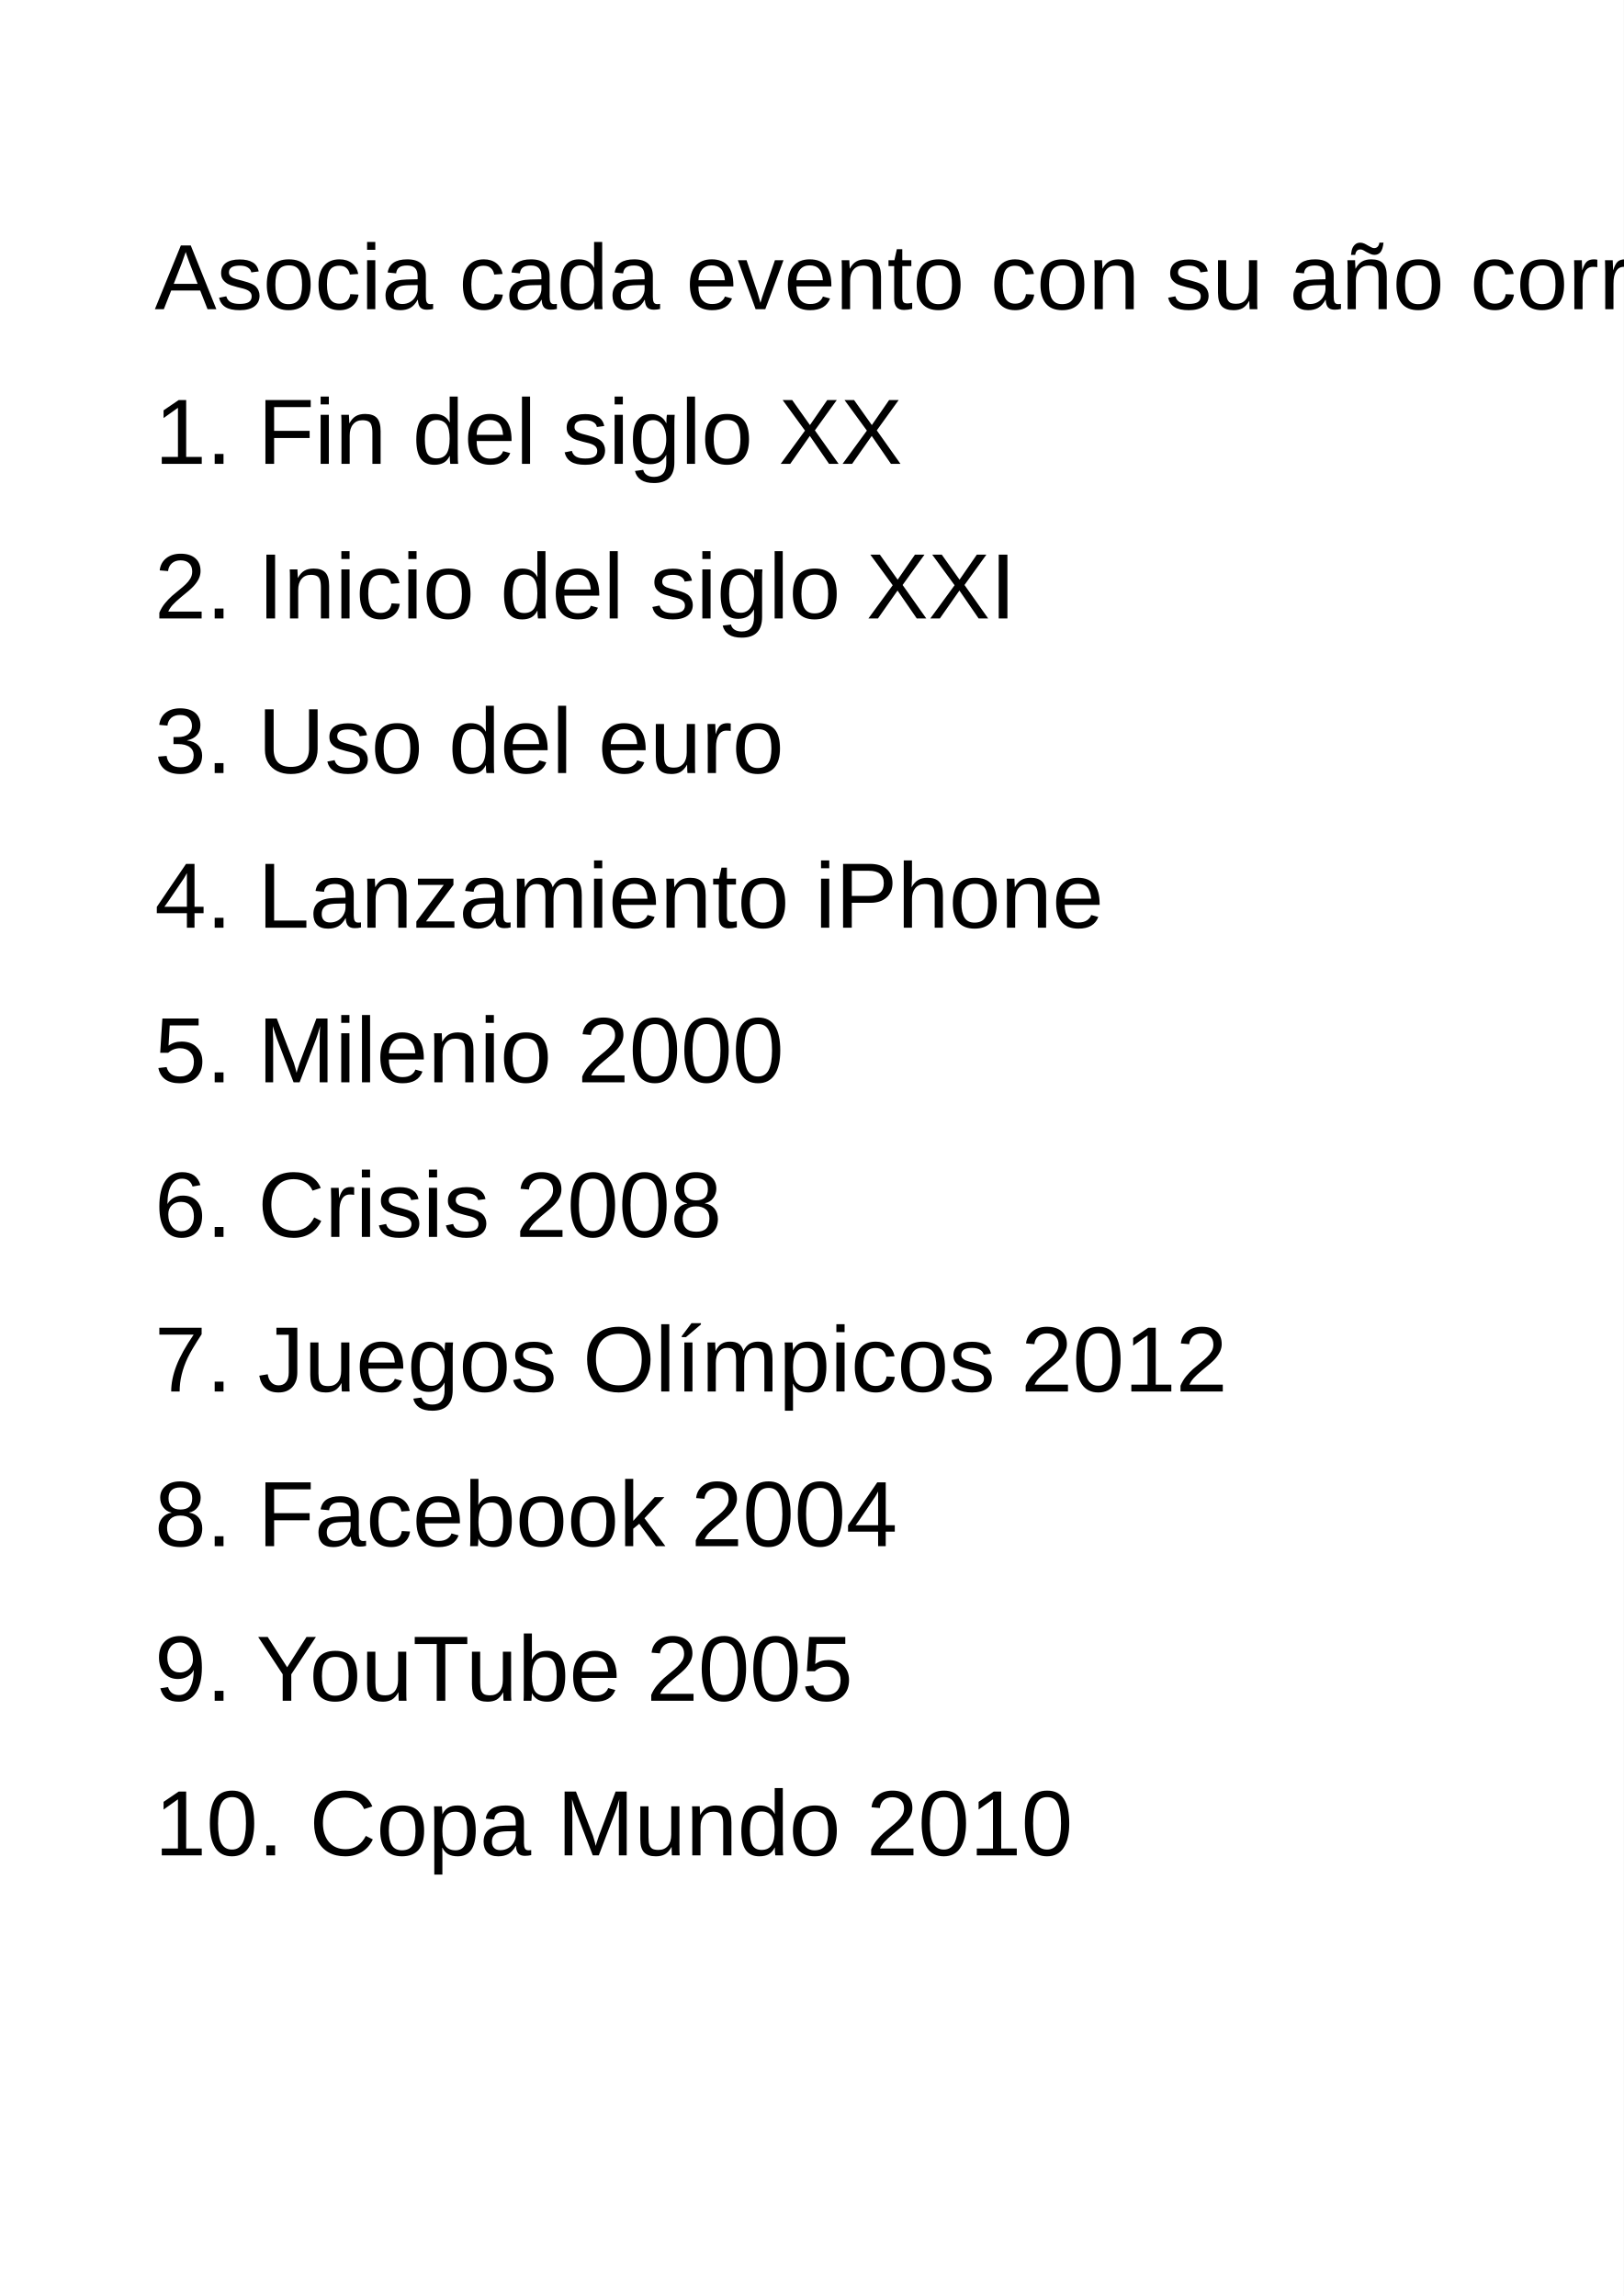
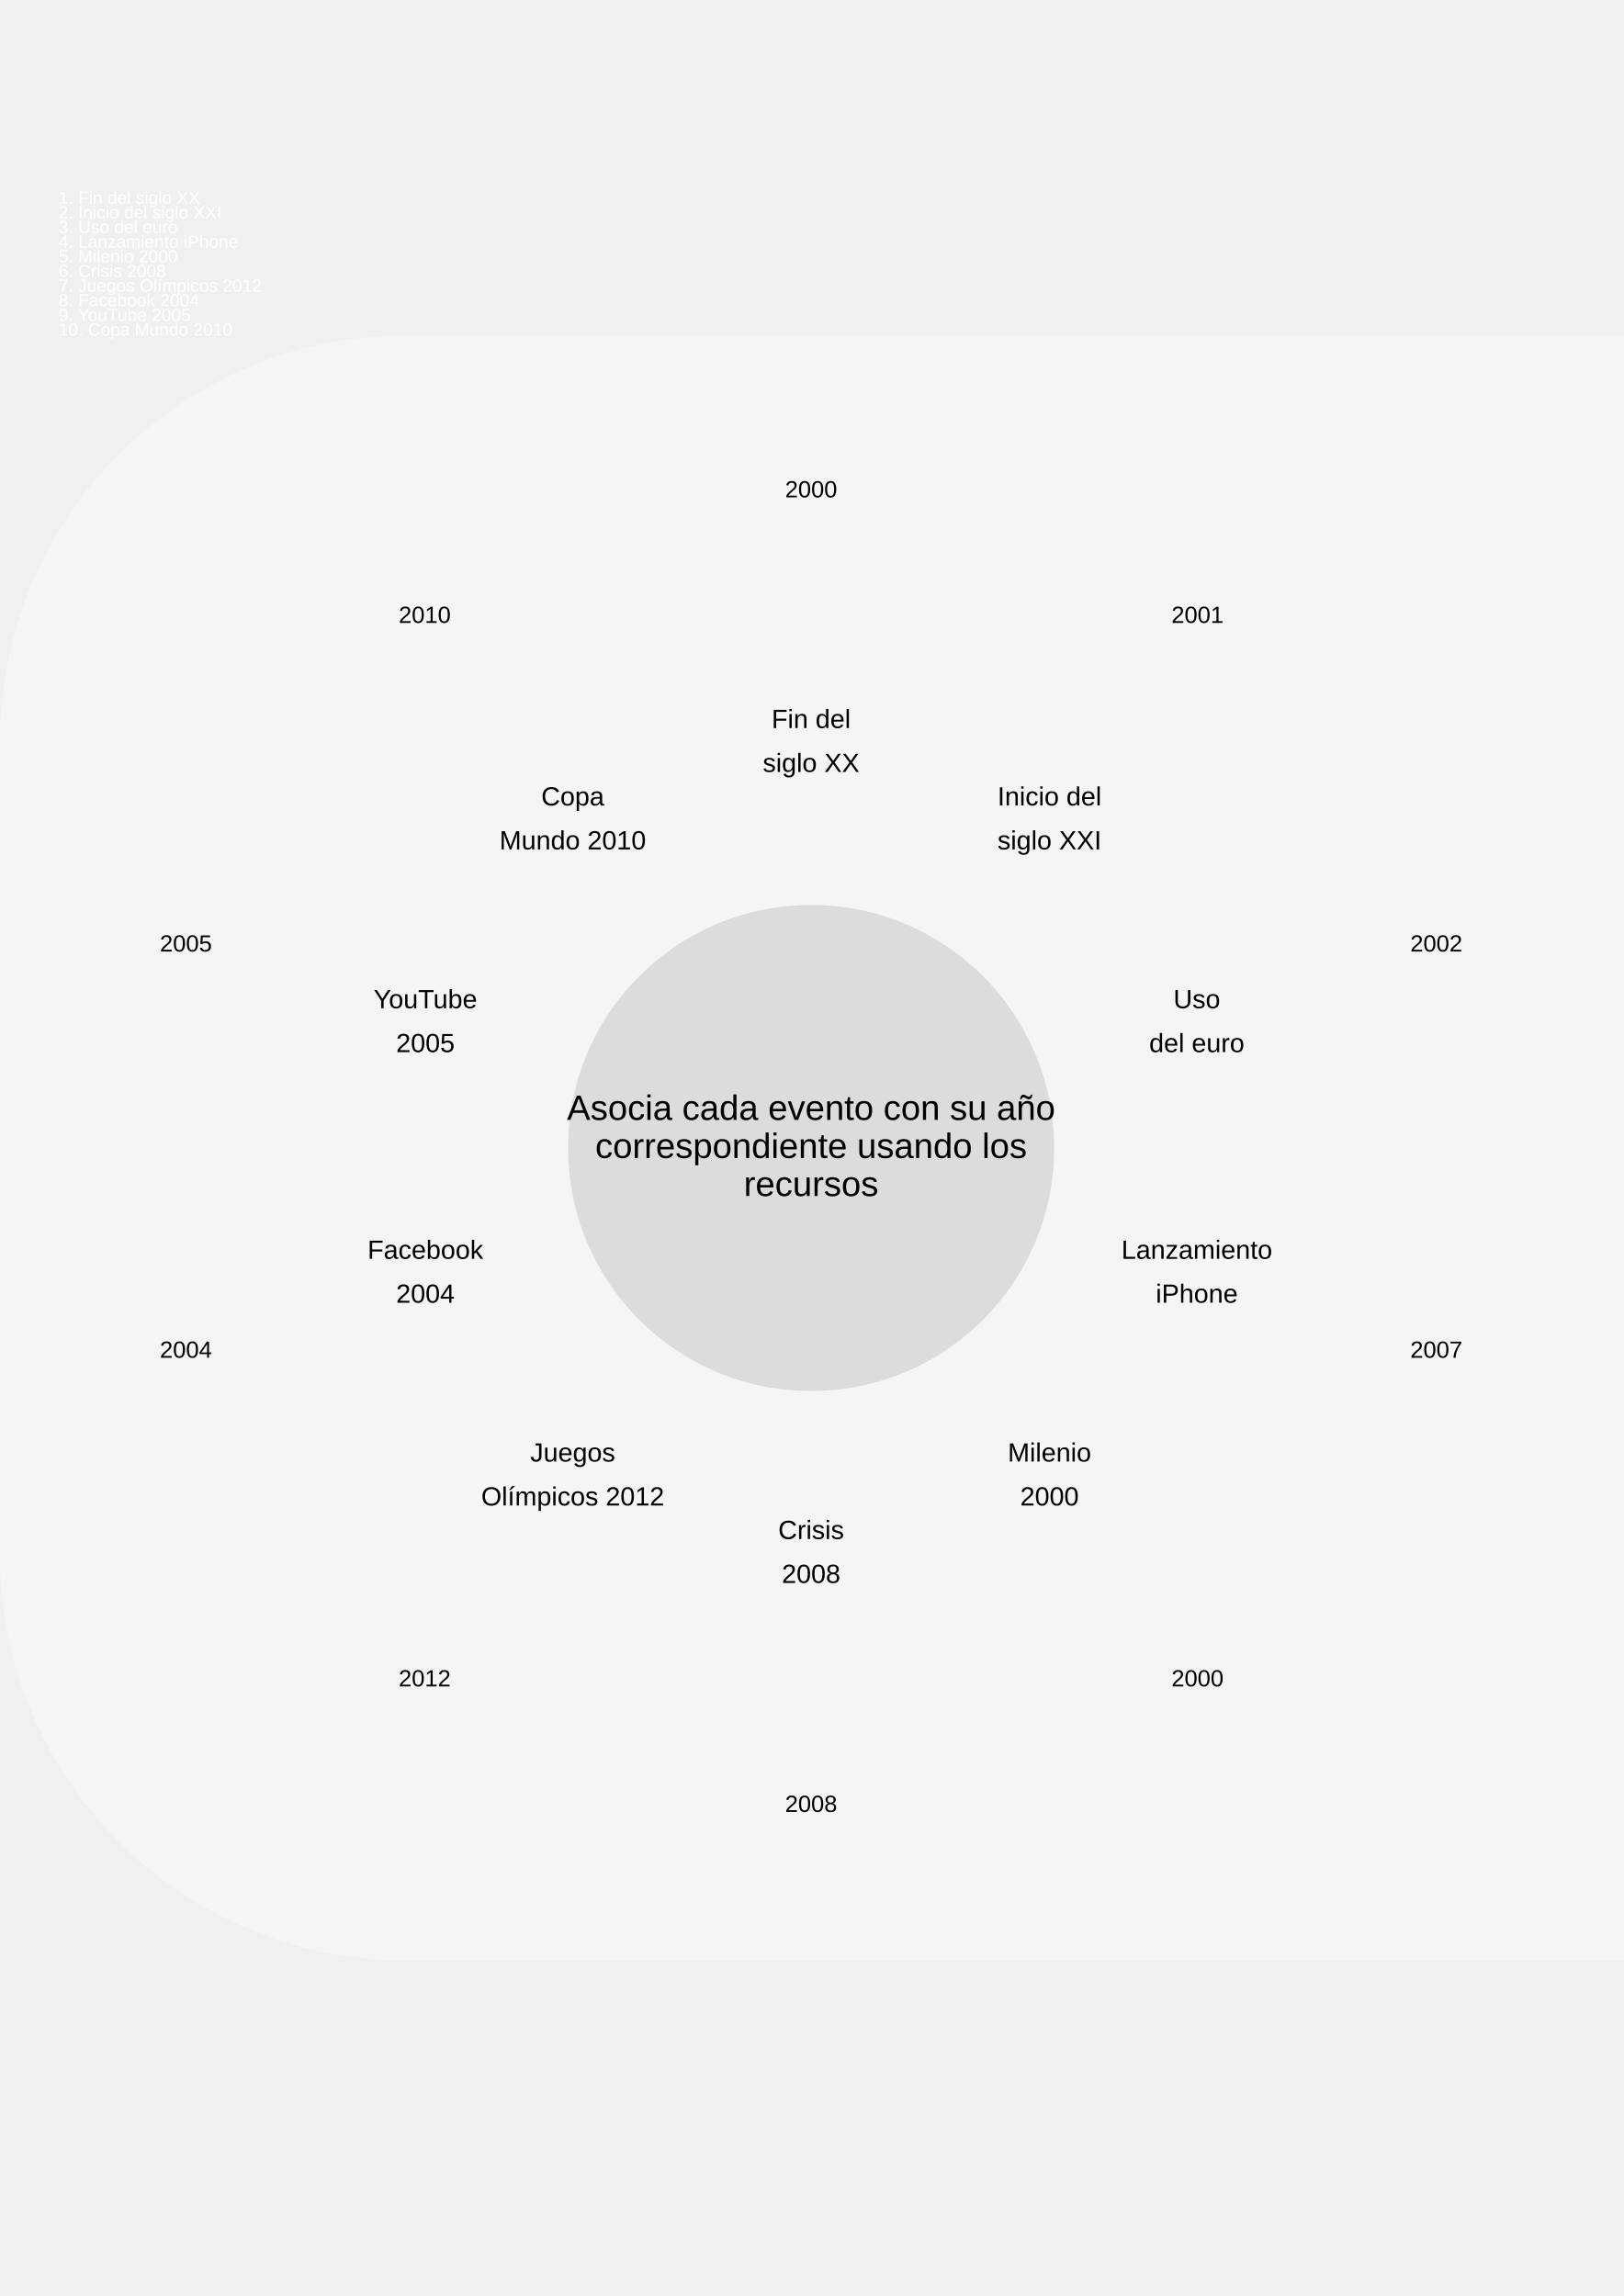
- <svg xmlns="http://www.w3.org/2000/svg" baseProfile="full" height="297mm" version="1.1" viewBox="0 0 210 297" width="210mm">
+ <svg xmlns="http://www.w3.org/2000/svg" baseProfile="full" height="297mm" version="1.1" viewBox="0 0 1109 1110" width="210mm">
  <defs />
-   <rect fill="white" height="297" width="210" x="0" y="0" />
-   <g font-family="Arial" font-size="12">
-     <text fill="black" x="20" y="40">Asocia cada evento con su año correspondiente usando los recursos</text>
-     <text fill="black" x="20" y="60">1. Fin del siglo XX</text>
-     <text fill="black" x="20" y="80">2. Inicio del siglo XXI</text>
-     <text fill="black" x="20" y="100">3. Uso del euro</text>
-     <text fill="black" x="20" y="120">4. Lanzamiento iPhone</text>
-     <text fill="black" x="20" y="140">5. Milenio 2000</text>
-     <text fill="black" x="20" y="160">6. Crisis 2008</text>
-     <text fill="black" x="20" y="180">7. Juegos Olímpicos 2012</text>
-     <text fill="black" x="20" y="200">8. Facebook 2004</text>
-     <text fill="black" x="20" y="220">9. YouTube 2005</text>
-     <text fill="black" x="20" y="240">10. Copa Mundo 2010</text>
+   <rect fill="#f5f5f5" height="1110" rx="277" ry="277" width="1109" x="0" y="0" />
+   <path d="M 832,0 L 1109,0 L 1109,277 Q 1054,55 832,0 Z" fill="#f5f5f5" />
+   <path d="M 832,1110 L 1109,1110 L 1109,833 Q 1054,1055 832,1110 Z" fill="#f5f5f5" />
+   <circle cx="554" cy="555" fill="#dcdcdc" r="166" />
+   <g dominant-baseline="middle" font-family="Arial" font-size="24" text-anchor="middle">
+     <text x="554" y="529">Asocia cada evento con su año</text>
+     <text x="554" y="555">correspondiente usando los</text>
+     <text x="554" y="581">recursos</text>
+   </g>
+   <text fill="white" font-family="Arial" font-size="12" x="40" y="-90">1. Fin del siglo XX</text>
+   <text fill="white" font-family="Arial" font-size="12" x="40" y="-80">2. Inicio del siglo XXI</text>
+   <text fill="white" font-family="Arial" font-size="12" x="40" y="-70">3. Uso del euro</text>
+   <text fill="white" font-family="Arial" font-size="12" x="40" y="-60">4. Lanzamiento iPhone</text>
+   <text fill="white" font-family="Arial" font-size="12" x="40" y="-50">5. Milenio 2000</text>
+   <text fill="white" font-family="Arial" font-size="12" x="40" y="-40">6. Crisis 2008</text>
+   <text fill="white" font-family="Arial" font-size="12" x="40" y="-30">7. Juegos Olímpicos 2012</text>
+   <text fill="white" font-family="Arial" font-size="12" x="40" y="-20">8. Facebook 2004</text>
+   <text fill="white" font-family="Arial" font-size="12" x="40" y="-10">9. YouTube 2005</text>
+   <text fill="white" font-family="Arial" font-size="12" x="40" y="0">10. Copa Mundo 2010</text>
+   <g dominant-baseline="middle" font-family="Arial" font-size="18" text-anchor="middle">
+     <text x="554.0" y="263.0">Fin del</text>
+     <text x="554.0" y="293.0">siglo XX</text>
+   </g>
+   <g dominant-baseline="middle" font-family="Arial" font-size="16" text-anchor="middle">
+     <text x="554.0" y="106.0">2000</text>
+   </g>
+   <g dominant-baseline="middle" font-family="Arial" font-size="18" text-anchor="middle">
+     <text x="716.817" y="315.902">Inicio del</text>
+     <text x="716.817" y="345.902">siglo XXI</text>
+   </g>
+   <g dominant-baseline="middle" font-family="Arial" font-size="16" text-anchor="middle">
+     <text x="817.916" y="191.751">2001</text>
+   </g>
+   <g dominant-baseline="middle" font-family="Arial" font-size="18" text-anchor="middle">
+     <text x="817.443" y="454.402">Uso</text>
+     <text x="817.443" y="484.402">del euro</text>
+   </g>
+   <g dominant-baseline="middle" font-family="Arial" font-size="16" text-anchor="middle">
+     <text x="981.024" y="416.251">2002</text>
+   </g>
+   <g dominant-baseline="middle" font-family="Arial" font-size="18" text-anchor="middle">
+     <text x="817.443" y="625.598">Lanzamiento</text>
+     <text x="817.443" y="655.598">iPhone</text>
+   </g>
+   <g dominant-baseline="middle" font-family="Arial" font-size="16" text-anchor="middle">
+     <text x="981.024" y="693.749">2007</text>
+   </g>
+   <g dominant-baseline="middle" font-family="Arial" font-size="18" text-anchor="middle">
+     <text x="716.817" y="764.098">Milenio</text>
+     <text x="716.817" y="794.098">2000</text>
+   </g>
+   <g dominant-baseline="middle" font-family="Arial" font-size="16" text-anchor="middle">
+     <text x="817.916" y="918.249">2000</text>
+   </g>
+   <g dominant-baseline="middle" font-family="Arial" font-size="18" text-anchor="middle">
+     <text x="554.0" y="817.0">Crisis</text>
+     <text x="554.0" y="847.0">2008</text>
+   </g>
+   <g dominant-baseline="middle" font-family="Arial" font-size="16" text-anchor="middle">
+     <text x="554.0" y="1004.0">2008</text>
+   </g>
+   <g dominant-baseline="middle" font-family="Arial" font-size="18" text-anchor="middle">
+     <text x="391.183" y="764.098">Juegos</text>
+     <text x="391.183" y="794.098">Olímpicos 2012</text>
+   </g>
+   <g dominant-baseline="middle" font-family="Arial" font-size="16" text-anchor="middle">
+     <text x="290.084" y="918.249">2012</text>
+   </g>
+   <g dominant-baseline="middle" font-family="Arial" font-size="18" text-anchor="middle">
+     <text x="290.557" y="625.598">Facebook</text>
+     <text x="290.557" y="655.598">2004</text>
+   </g>
+   <g dominant-baseline="middle" font-family="Arial" font-size="16" text-anchor="middle">
+     <text x="126.976" y="693.749">2004</text>
+   </g>
+   <g dominant-baseline="middle" font-family="Arial" font-size="18" text-anchor="middle">
+     <text x="290.557" y="454.402">YouTube</text>
+     <text x="290.557" y="484.402">2005</text>
+   </g>
+   <g dominant-baseline="middle" font-family="Arial" font-size="16" text-anchor="middle">
+     <text x="126.976" y="416.251">2005</text>
+   </g>
+   <g dominant-baseline="middle" font-family="Arial" font-size="18" text-anchor="middle">
+     <text x="391.183" y="315.902">Copa</text>
+     <text x="391.183" y="345.902">Mundo 2010</text>
+   </g>
+   <g dominant-baseline="middle" font-family="Arial" font-size="16" text-anchor="middle">
+     <text x="290.084" y="191.751">2010</text>
  </g>
</svg>
